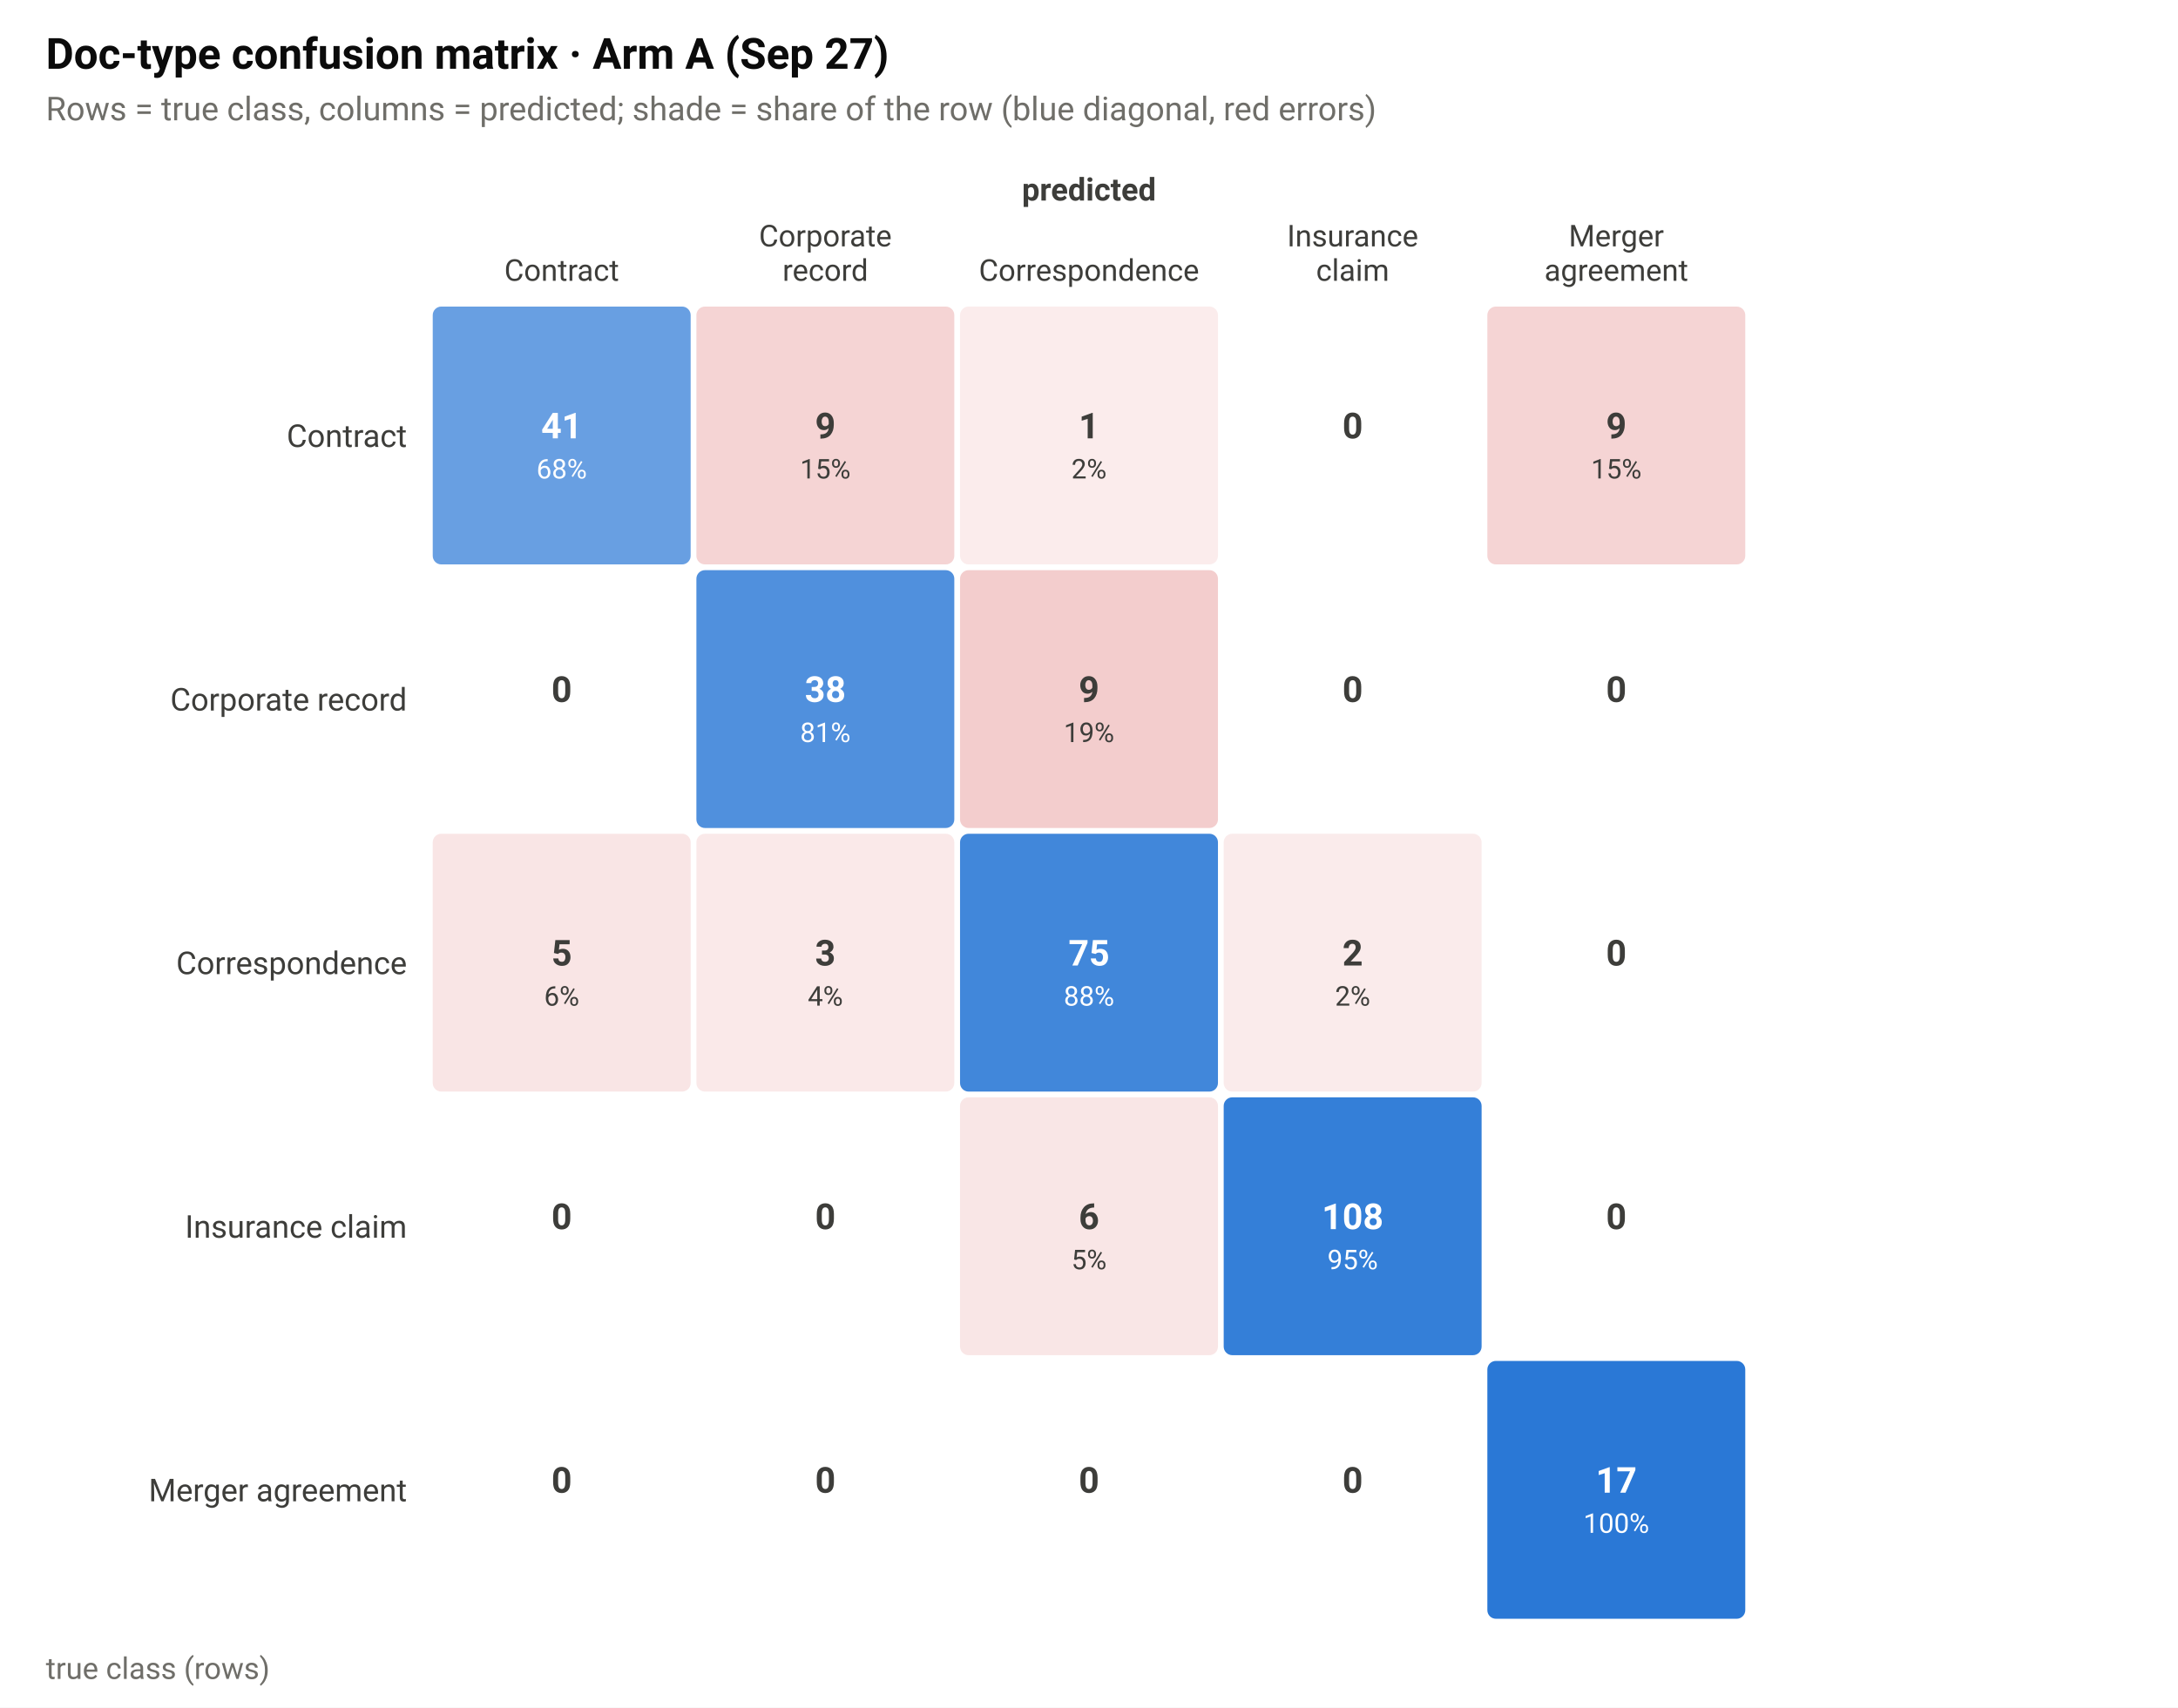
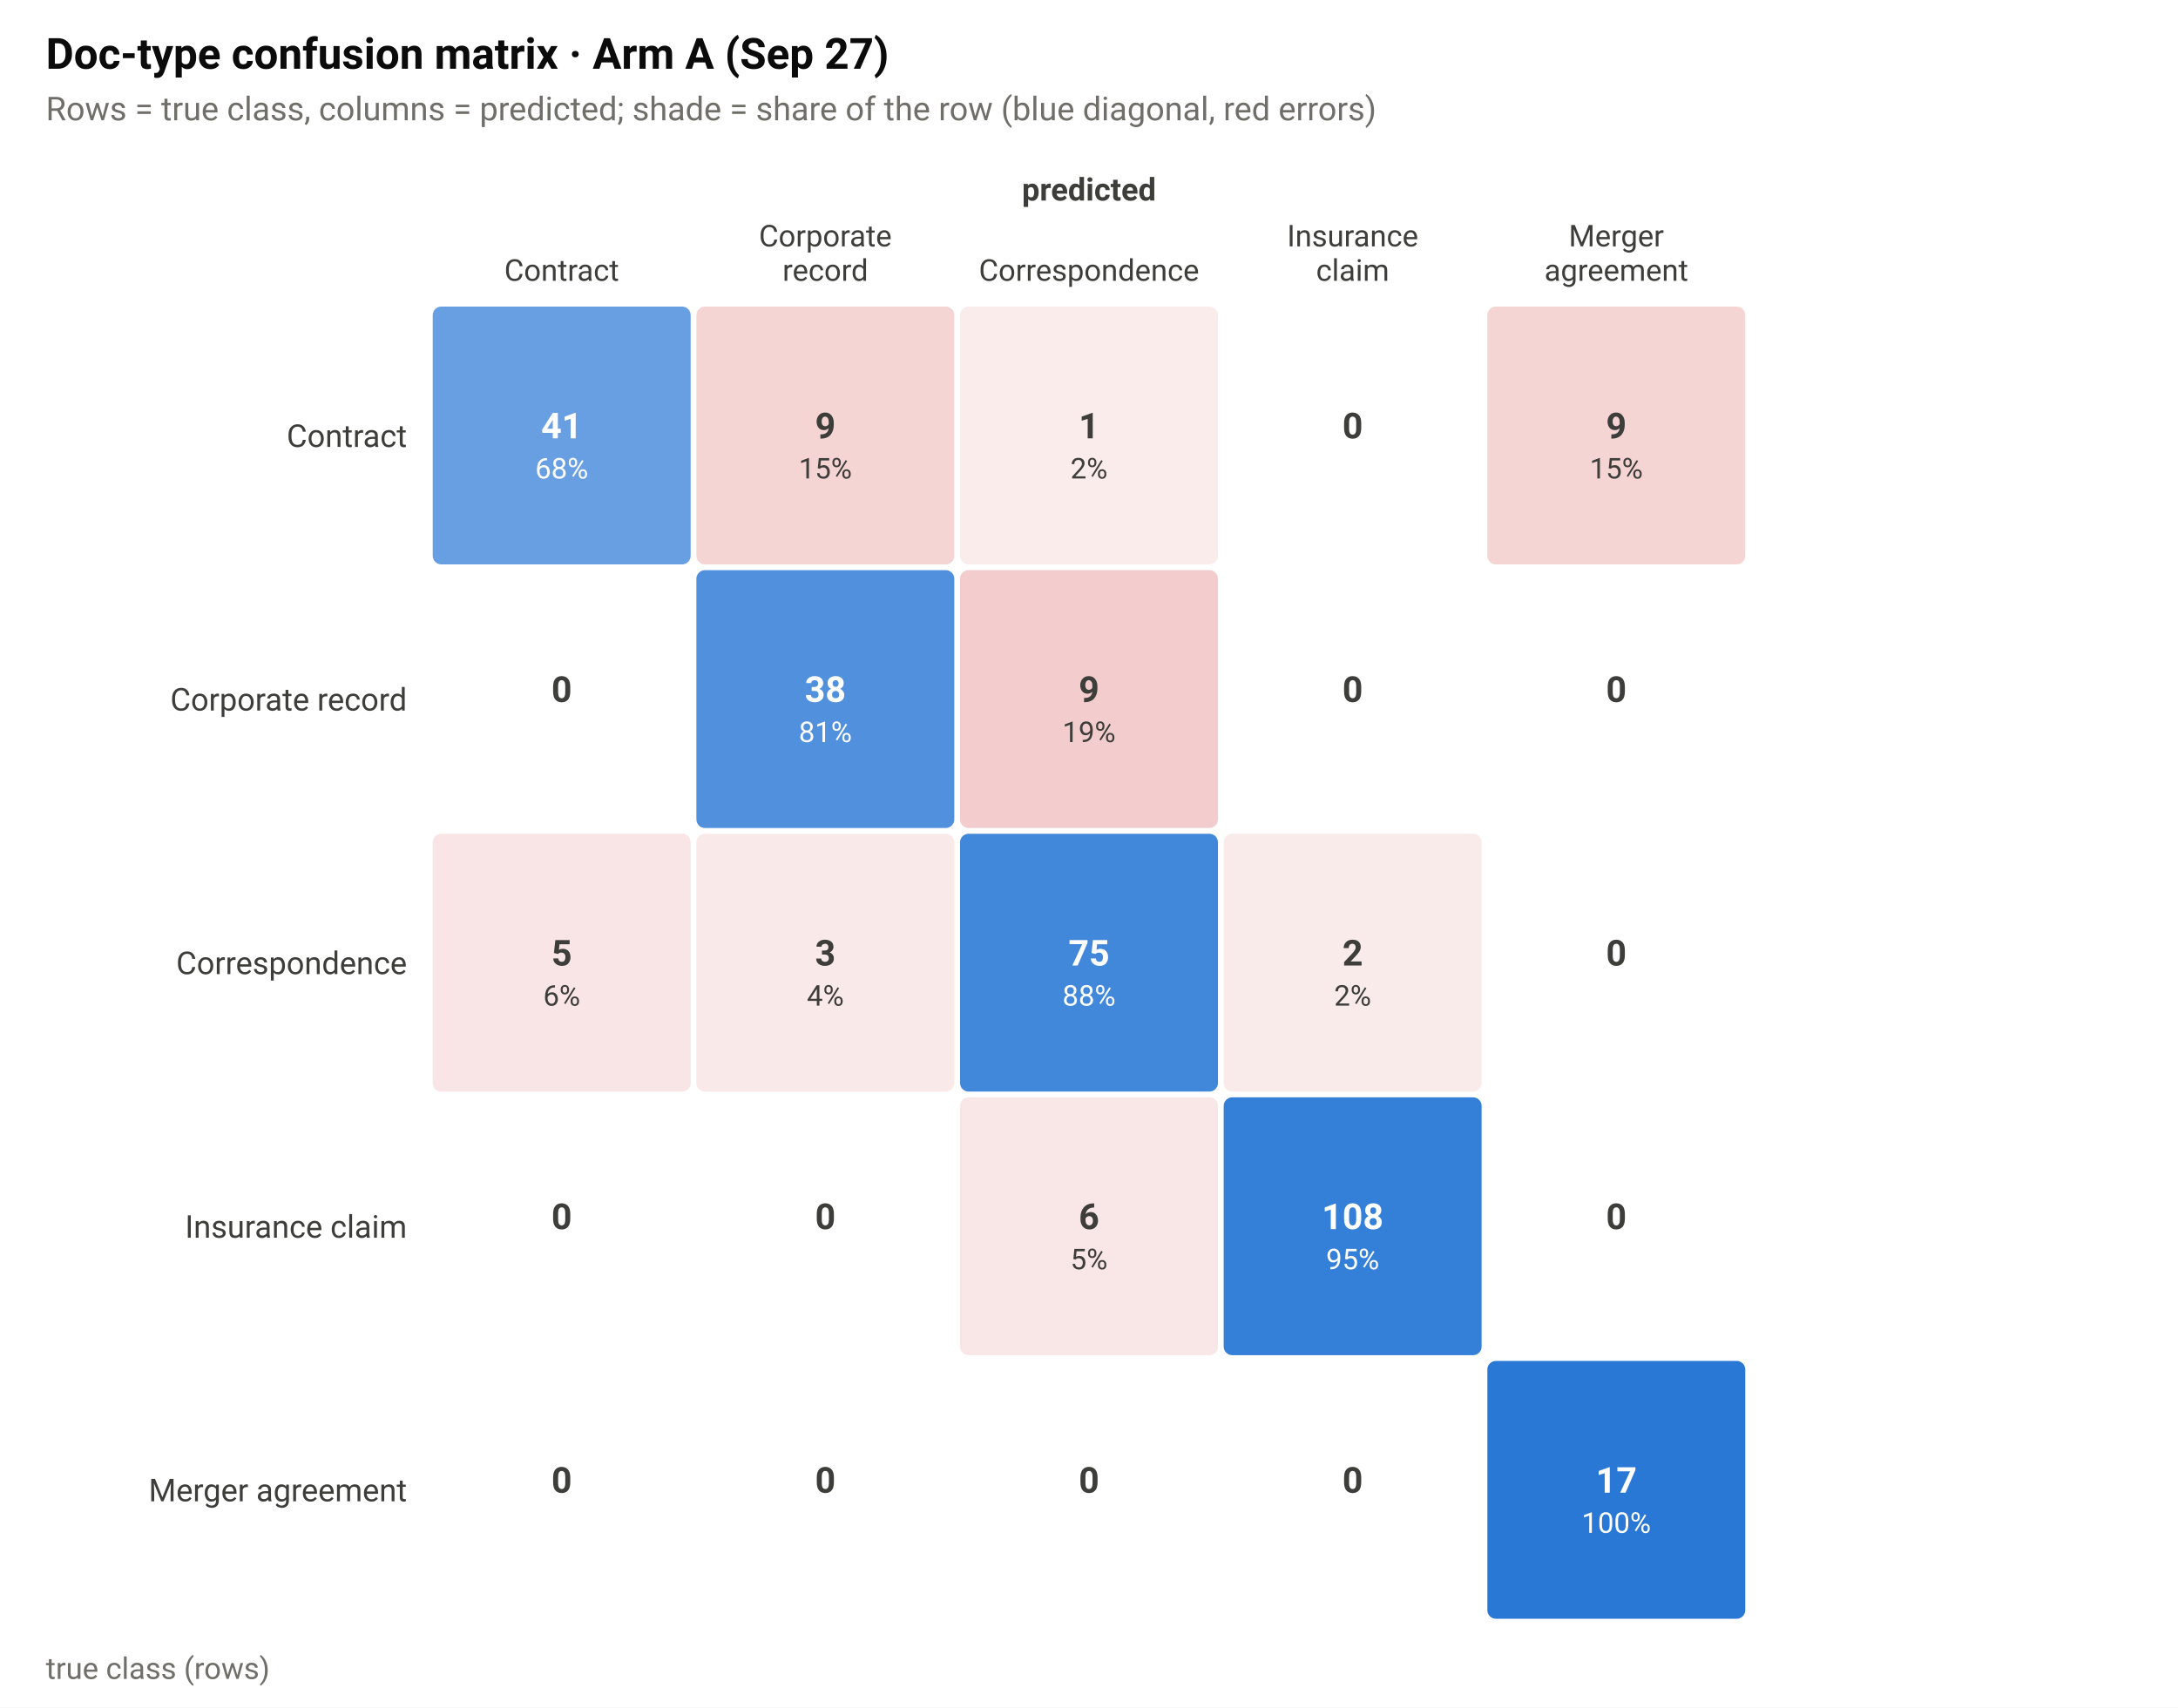
<svg xmlns="http://www.w3.org/2000/svg" width="760" height="596" viewBox="0 0 760 596" font-family="system-ui,-apple-system,'Segoe UI',Roboto,sans-serif" role="img">
  <rect width="760" height="596" fill="#ffffff" />
  <text x="16" y="24" font-size="15" font-weight="600" fill="#0b0b0b">Doc-type confusion matrix · Arm A (Sep 27)</text>
  <text x="16" y="42" font-size="11.5" fill="#6f6e69">Rows = true class, columns = predicted; shade = share of the row (blue diagonal, red errors)</text>
  <text x="380" y="70" font-size="11" fill="#3d3d3a" text-anchor="middle" font-weight="600">predicted</text>
  <text x="196" y="98" font-size="10.5" fill="#3d3d3a" text-anchor="middle">Contract</text>
  <text x="288" y="86" font-size="10.5" fill="#3d3d3a" text-anchor="middle">Corporate</text>
  <text x="288" y="98" font-size="10.5" fill="#3d3d3a" text-anchor="middle">record</text>
  <text x="380" y="98" font-size="10.5" fill="#3d3d3a" text-anchor="middle">Correspondence</text>
  <text x="472" y="86" font-size="10.5" fill="#3d3d3a" text-anchor="middle">Insurance</text>
  <text x="472" y="98" font-size="10.5" fill="#3d3d3a" text-anchor="middle">claim</text>
  <text x="564" y="86" font-size="10.5" fill="#3d3d3a" text-anchor="middle">Merger</text>
  <text x="564" y="98" font-size="10.5" fill="#3d3d3a" text-anchor="middle">agreement</text>
  <text x="142" y="156" font-size="11" fill="#3d3d3a" text-anchor="end">Contract</text>
  <rect x="151" y="107" width="90" height="90" fill="#689fe2" rx="3" />
  <text x="196" y="153" font-size="12.5" fill="#ffffff" text-anchor="middle" font-weight="600">41</text>
-   <text x="196" y="167" font-size="9.5" fill="#ffffff" text-anchor="middle">68%</text>
+   <text x="196" y="167" font-size="10" fill="#ffffff" text-anchor="middle">68%</text>
  <rect x="243" y="107" width="90" height="90" fill="#f5d4d4" rx="3" />
  <text x="288" y="153" font-size="12.5" fill="#3d3d3a" text-anchor="middle" font-weight="600">9</text>
-   <text x="288" y="167" font-size="9.5" fill="#3d3d3a" text-anchor="middle">15%</text>
+   <text x="288" y="167" font-size="10" fill="#3d3d3a" text-anchor="middle">15%</text>
  <rect x="335" y="107" width="90" height="90" fill="#fbecec" rx="3" />
  <text x="380" y="153" font-size="12.5" fill="#3d3d3a" text-anchor="middle" font-weight="600">1</text>
-   <text x="380" y="167" font-size="9.5" fill="#3d3d3a" text-anchor="middle">2%</text>
+   <text x="380" y="167" font-size="10" fill="#3d3d3a" text-anchor="middle">2%</text>
  <rect x="427" y="107" width="90" height="90" fill="#ffffff" rx="3" />
  <text x="472" y="153" font-size="12.5" fill="#3d3d3a" text-anchor="middle" font-weight="600">0</text>
  <rect x="519" y="107" width="90" height="90" fill="#f5d4d4" rx="3" />
  <text x="564" y="153" font-size="12.5" fill="#3d3d3a" text-anchor="middle" font-weight="600">9</text>
-   <text x="564" y="167" font-size="9.5" fill="#3d3d3a" text-anchor="middle">15%</text>
+   <text x="564" y="167" font-size="10" fill="#3d3d3a" text-anchor="middle">15%</text>
  <text x="142" y="248" font-size="11" fill="#3d3d3a" text-anchor="end">Corporate record</text>
  <rect x="151" y="199" width="90" height="90" fill="#ffffff" rx="3" />
  <text x="196" y="245" font-size="12.5" fill="#3d3d3a" text-anchor="middle" font-weight="600">0</text>
  <rect x="243" y="199" width="90" height="90" fill="#5090dd" rx="3" />
  <text x="288" y="245" font-size="12.5" fill="#ffffff" text-anchor="middle" font-weight="600">38</text>
-   <text x="288" y="259" font-size="9.5" fill="#ffffff" text-anchor="middle">81%</text>
+   <text x="288" y="259" font-size="10" fill="#ffffff" text-anchor="middle">81%</text>
  <rect x="335" y="199" width="90" height="90" fill="#f3cdcd" rx="3" />
  <text x="380" y="245" font-size="12.5" fill="#3d3d3a" text-anchor="middle" font-weight="600">9</text>
-   <text x="380" y="259" font-size="9.5" fill="#3d3d3a" text-anchor="middle">19%</text>
+   <text x="380" y="259" font-size="10" fill="#3d3d3a" text-anchor="middle">19%</text>
  <rect x="427" y="199" width="90" height="90" fill="#ffffff" rx="3" />
  <text x="472" y="245" font-size="12.5" fill="#3d3d3a" text-anchor="middle" font-weight="600">0</text>
  <rect x="519" y="199" width="90" height="90" fill="#ffffff" rx="3" />
  <text x="564" y="245" font-size="12.5" fill="#3d3d3a" text-anchor="middle" font-weight="600">0</text>
  <text x="142" y="340" font-size="11" fill="#3d3d3a" text-anchor="end">Correspondence</text>
  <rect x="151" y="291" width="90" height="90" fill="#f9e5e5" rx="3" />
  <text x="196" y="337" font-size="12.5" fill="#3d3d3a" text-anchor="middle" font-weight="600">5</text>
-   <text x="196" y="351" font-size="9.5" fill="#3d3d3a" text-anchor="middle">6%</text>
+   <text x="196" y="351" font-size="10" fill="#3d3d3a" text-anchor="middle">6%</text>
  <rect x="243" y="291" width="90" height="90" fill="#fae9e9" rx="3" />
  <text x="288" y="337" font-size="12.5" fill="#3d3d3a" text-anchor="middle" font-weight="600">3</text>
-   <text x="288" y="351" font-size="9.5" fill="#3d3d3a" text-anchor="middle">4%</text>
+   <text x="288" y="351" font-size="10" fill="#3d3d3a" text-anchor="middle">4%</text>
  <rect x="335" y="291" width="90" height="90" fill="#4187da" rx="3" />
  <text x="380" y="337" font-size="12.5" fill="#ffffff" text-anchor="middle" font-weight="600">75</text>
-   <text x="380" y="351" font-size="9.5" fill="#ffffff" text-anchor="middle">88%</text>
+   <text x="380" y="351" font-size="10" fill="#ffffff" text-anchor="middle">88%</text>
  <rect x="427" y="291" width="90" height="90" fill="#faebeb" rx="3" />
  <text x="472" y="337" font-size="12.5" fill="#3d3d3a" text-anchor="middle" font-weight="600">2</text>
-   <text x="472" y="351" font-size="9.5" fill="#3d3d3a" text-anchor="middle">2%</text>
+   <text x="472" y="351" font-size="10" fill="#3d3d3a" text-anchor="middle">2%</text>
  <rect x="519" y="291" width="90" height="90" fill="#ffffff" rx="3" />
  <text x="564" y="337" font-size="12.5" fill="#3d3d3a" text-anchor="middle" font-weight="600">0</text>
  <text x="142" y="432" font-size="11" fill="#3d3d3a" text-anchor="end">Insurance claim</text>
  <rect x="151" y="383" width="90" height="90" fill="#ffffff" rx="3" />
  <text x="196" y="429" font-size="12.5" fill="#3d3d3a" text-anchor="middle" font-weight="600">0</text>
  <rect x="243" y="383" width="90" height="90" fill="#ffffff" rx="3" />
  <text x="288" y="429" font-size="12.5" fill="#3d3d3a" text-anchor="middle" font-weight="600">0</text>
  <rect x="335" y="383" width="90" height="90" fill="#f9e6e6" rx="3" />
  <text x="380" y="429" font-size="12.5" fill="#3d3d3a" text-anchor="middle" font-weight="600">6</text>
-   <text x="380" y="443" font-size="9.5" fill="#3d3d3a" text-anchor="middle">5%</text>
+   <text x="380" y="443" font-size="10" fill="#3d3d3a" text-anchor="middle">5%</text>
  <rect x="427" y="383" width="90" height="90" fill="#347fd8" rx="3" />
  <text x="472" y="429" font-size="12.5" fill="#ffffff" text-anchor="middle" font-weight="600">108</text>
-   <text x="472" y="443" font-size="9.5" fill="#ffffff" text-anchor="middle">95%</text>
+   <text x="472" y="443" font-size="10" fill="#ffffff" text-anchor="middle">95%</text>
  <rect x="519" y="383" width="90" height="90" fill="#ffffff" rx="3" />
  <text x="564" y="429" font-size="12.5" fill="#3d3d3a" text-anchor="middle" font-weight="600">0</text>
  <text x="142" y="524" font-size="11" fill="#3d3d3a" text-anchor="end">Merger agreement</text>
  <rect x="151" y="475" width="90" height="90" fill="#ffffff" rx="3" />
  <text x="196" y="521" font-size="12.5" fill="#3d3d3a" text-anchor="middle" font-weight="600">0</text>
  <rect x="243" y="475" width="90" height="90" fill="#ffffff" rx="3" />
  <text x="288" y="521" font-size="12.5" fill="#3d3d3a" text-anchor="middle" font-weight="600">0</text>
  <rect x="335" y="475" width="90" height="90" fill="#ffffff" rx="3" />
  <text x="380" y="521" font-size="12.5" fill="#3d3d3a" text-anchor="middle" font-weight="600">0</text>
  <rect x="427" y="475" width="90" height="90" fill="#ffffff" rx="3" />
  <text x="472" y="521" font-size="12.5" fill="#3d3d3a" text-anchor="middle" font-weight="600">0</text>
  <rect x="519" y="475" width="90" height="90" fill="#2a78d6" rx="3" />
  <text x="564" y="521" font-size="12.5" fill="#ffffff" text-anchor="middle" font-weight="600">17</text>
-   <text x="564" y="535" font-size="9.5" fill="#ffffff" text-anchor="middle">100%</text>
+   <text x="564" y="535" font-size="10" fill="#ffffff" text-anchor="middle">100%</text>
  <text x="16" y="586" font-size="10.5" fill="#6f6e69" text-anchor="start">true class (rows)</text>
</svg>
